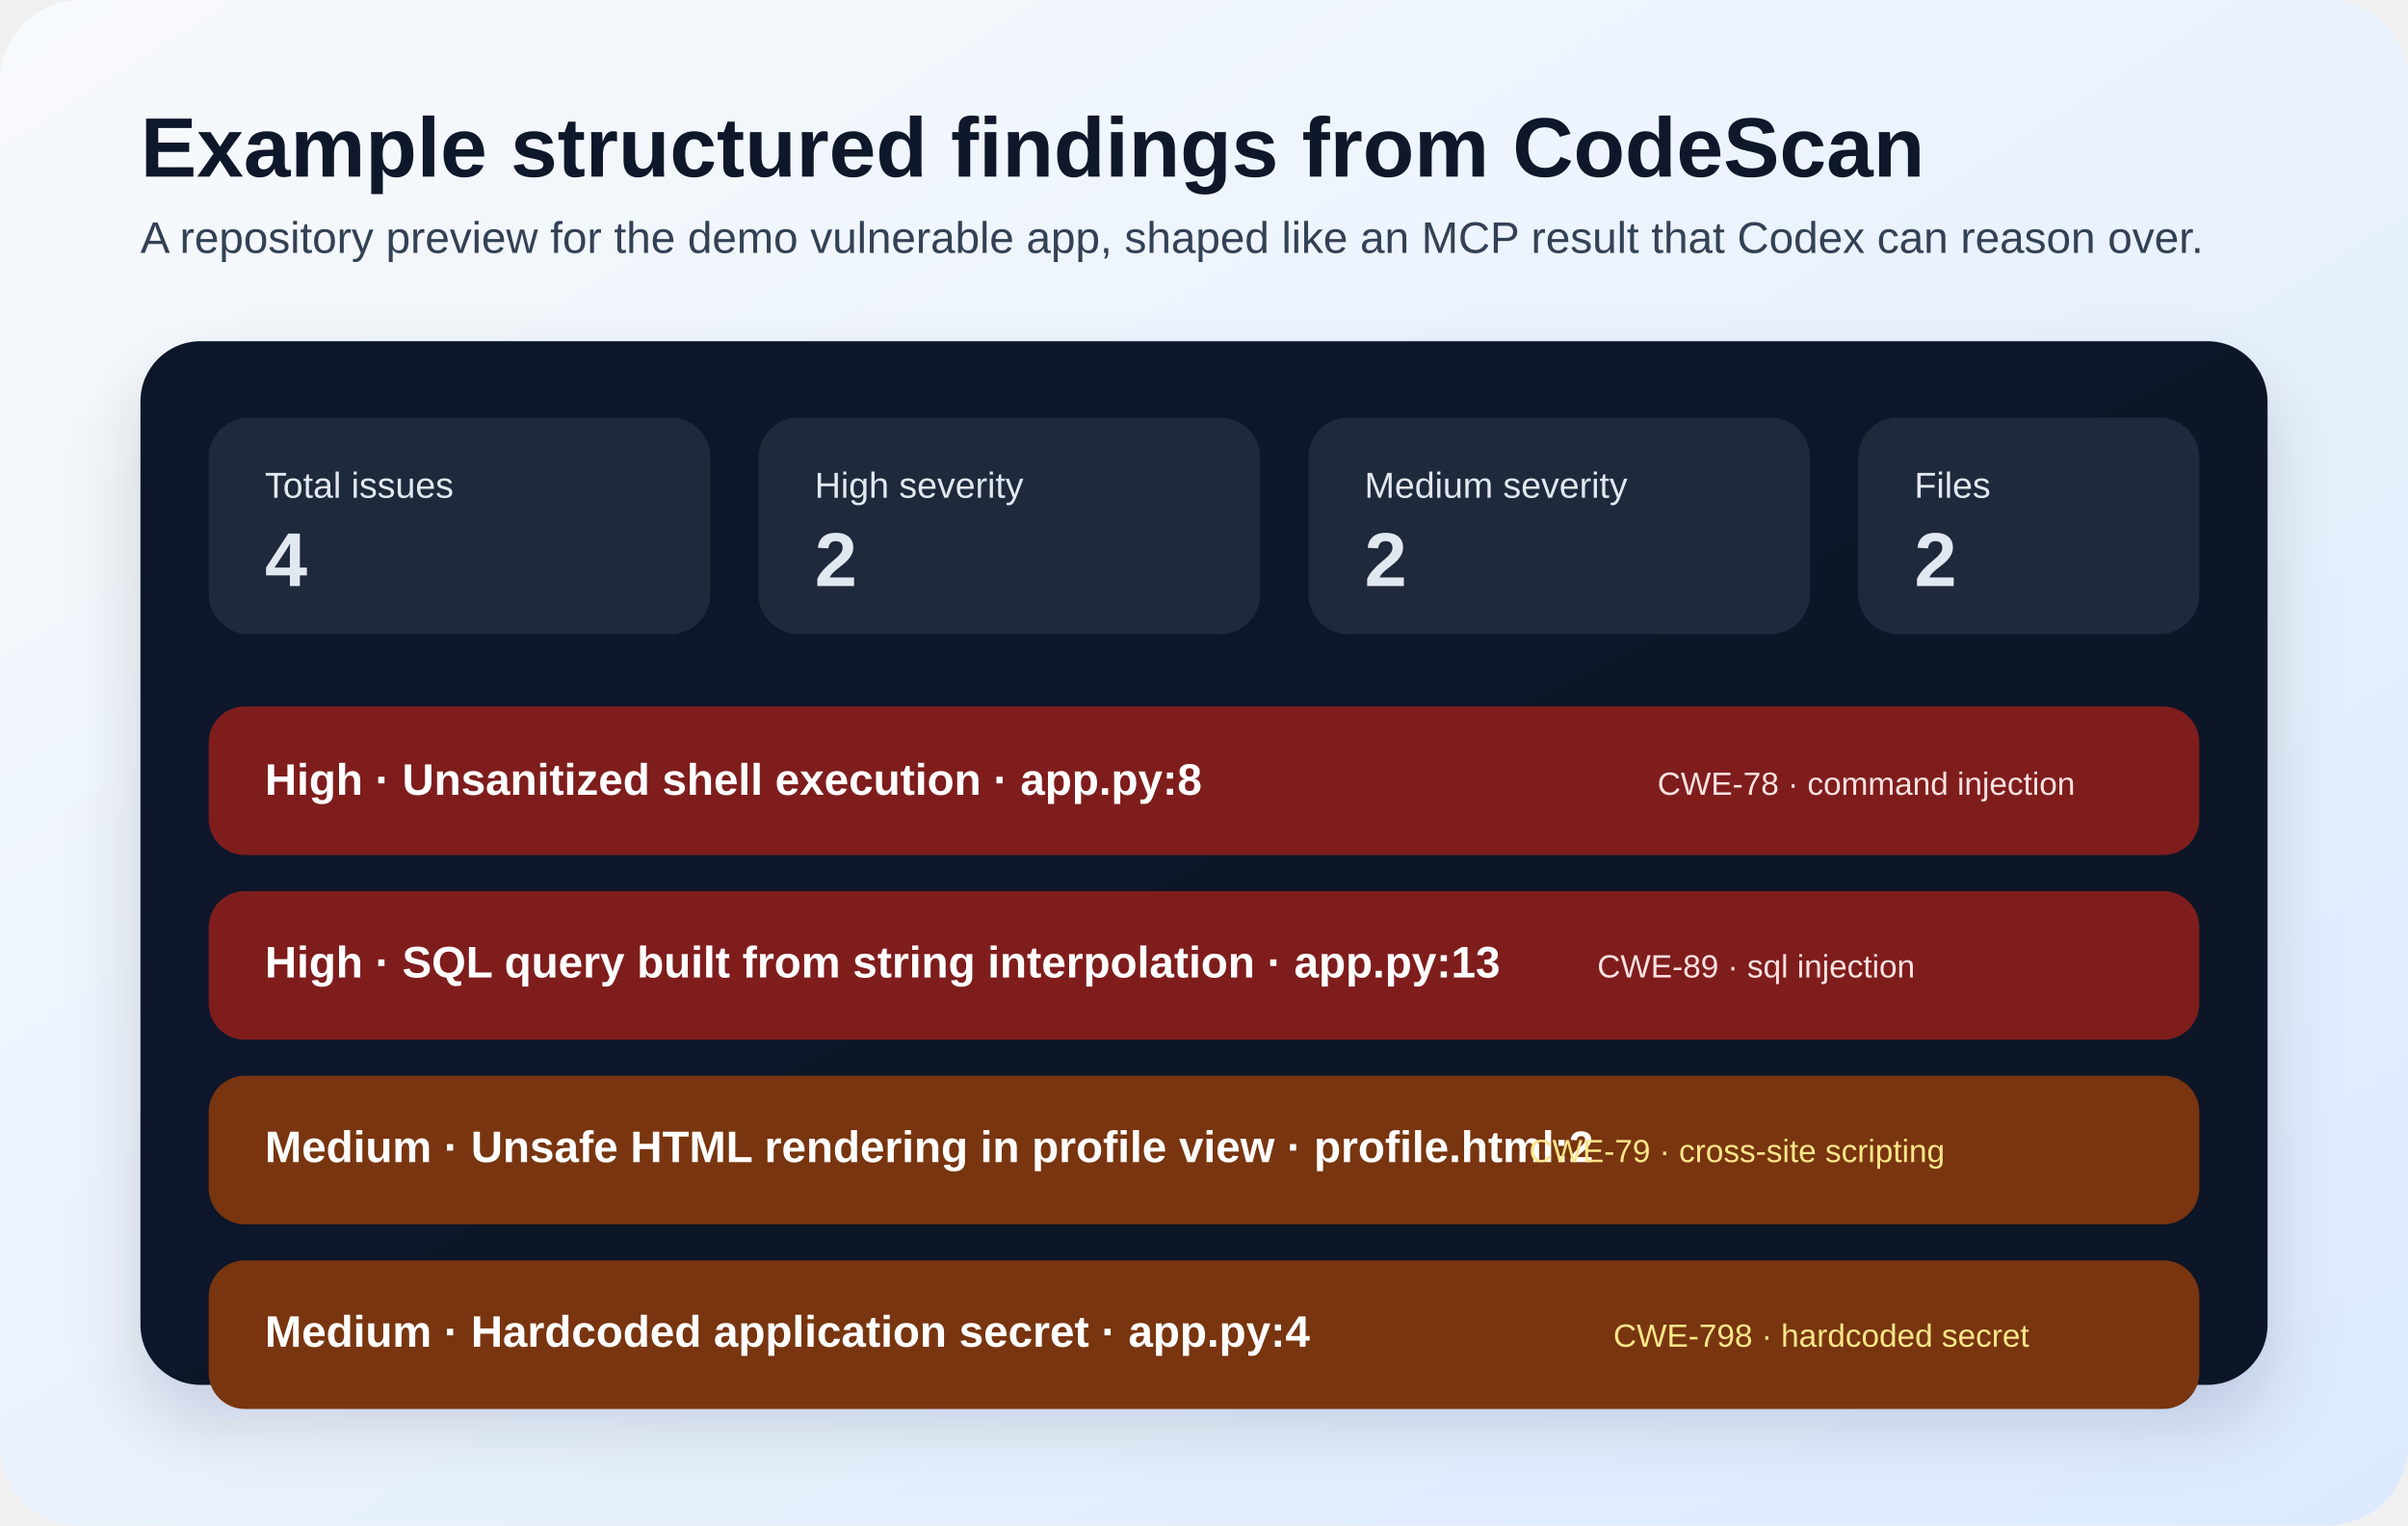
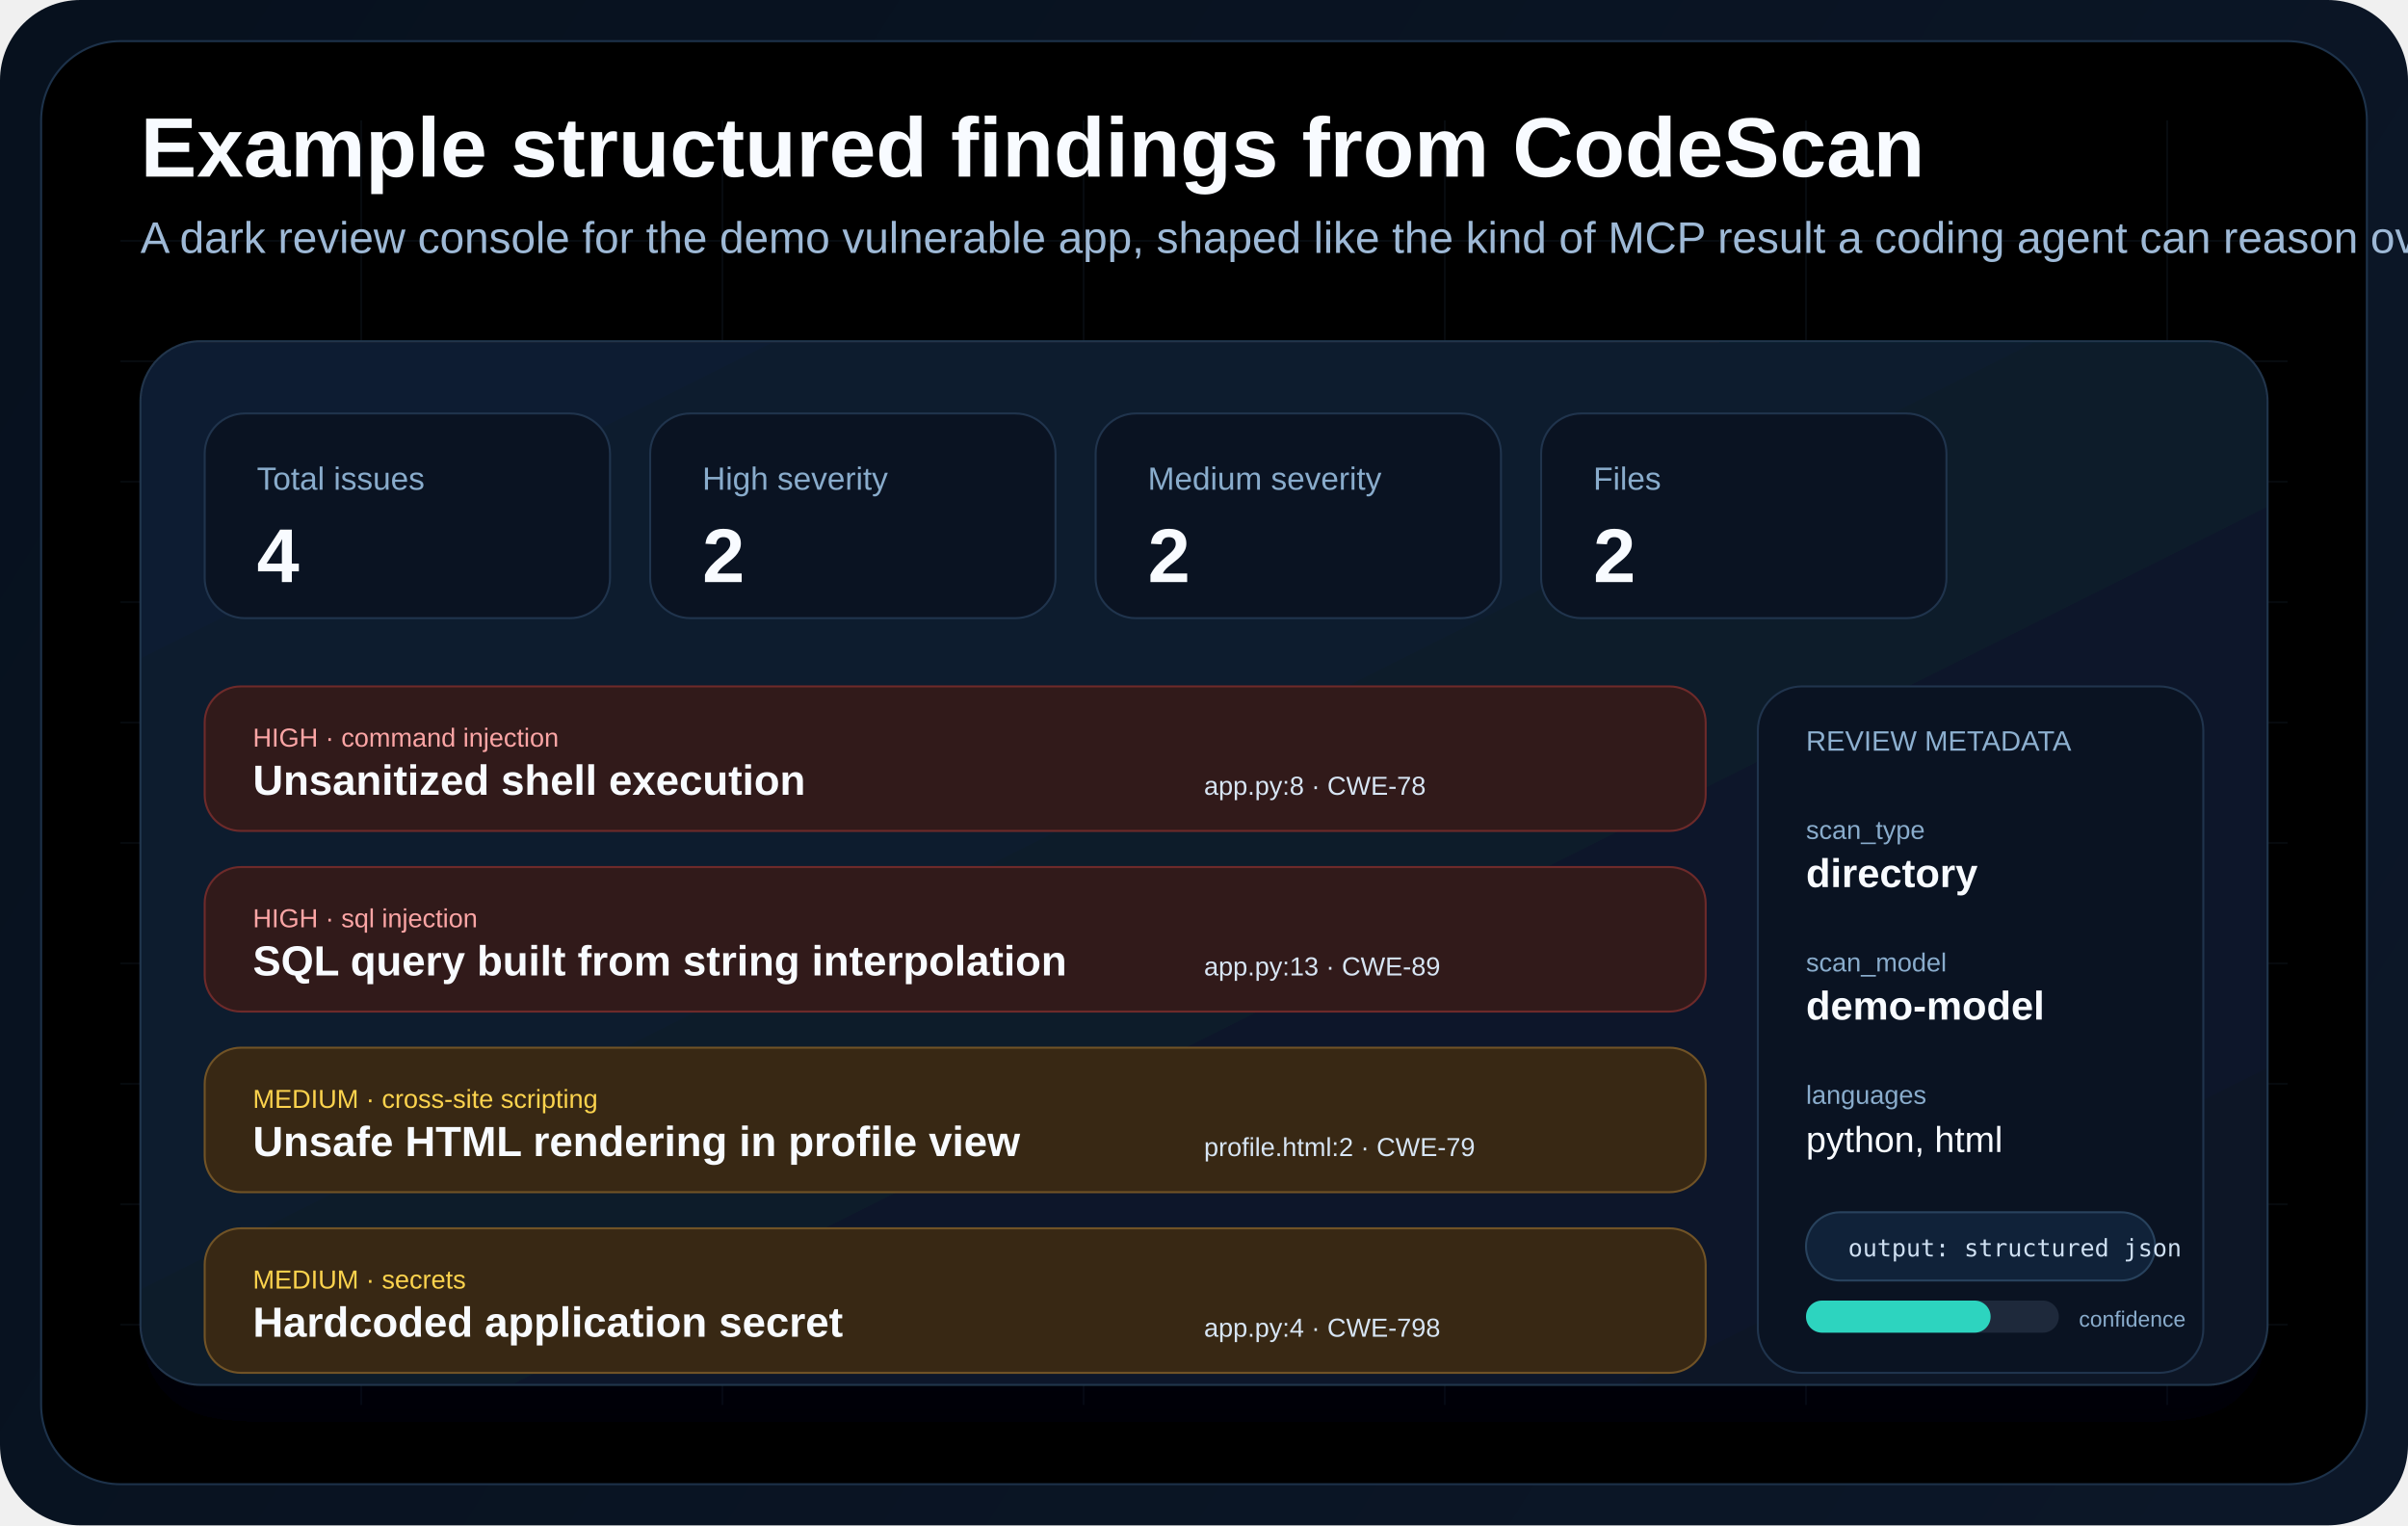
<svg xmlns="http://www.w3.org/2000/svg" viewBox="0 0 1200 760" role="img" aria-labelledby="title desc">
  <defs>
-     <linearGradient id="bg" x1="0%" y1="0%" x2="100%" y2="100%">
-       <stop offset="0%" stop-color="#f8fafc" />
-       <stop offset="100%" stop-color="#dbeafe" />
+     <linearGradient id="bg" x1="40" y1="28" x2="1160" y2="732" gradientUnits="userSpaceOnUse">
+       <stop stop-color="#07111E" />
+       <stop offset="1" stop-color="#0C1728" />
    </linearGradient>
-     <linearGradient id="panel" x1="0%" y1="0%" x2="100%" y2="100%">
-       <stop offset="0%" stop-color="#0f172a" />
-       <stop offset="100%" stop-color="#111827" />
+     <linearGradient id="panel" x1="0" y1="0" x2="1" y2="1">
+       <stop stop-color="#0F1D31" />
+       <stop offset="1" stop-color="#0B1727" />
    </linearGradient>
-     <filter id="shadow" x="-20%" y="-20%" width="140%" height="140%">
-       <feDropShadow dx="0" dy="18" stdDeviation="18" flood-color="#0f172a" flood-opacity="0.15" />
+     <filter id="shadow" x="-20%" y="-20%" width="140%" height="160%">
+       <feDropShadow dx="0" dy="18" stdDeviation="20" flood-color="#020817" flood-opacity="0.32" />
    </filter>
  </defs>
  <rect width="1200" height="760" rx="40" fill="url(#bg)" />
-   <text x="70" y="88" font-family="'Segoe UI', Arial, sans-serif" font-size="42" font-weight="700" fill="#0f172a">
+   <rect x="20.5" y="20.5" width="1159" height="719" rx="39.5" stroke="#1D324A" />
+   <g opacity="0.14">
+     <path d="M60 120H1140" stroke="#35506D" />
+     <path d="M60 180H1140" stroke="#35506D" />
+     <path d="M60 240H1140" stroke="#35506D" />
+     <path d="M60 300H1140" stroke="#35506D" />
+     <path d="M60 360H1140" stroke="#35506D" />
+     <path d="M60 420H1140" stroke="#35506D" />
+     <path d="M60 480H1140" stroke="#35506D" />
+     <path d="M60 540H1140" stroke="#35506D" />
+     <path d="M60 600H1140" stroke="#35506D" />
+     <path d="M60 660H1140" stroke="#35506D" />
+     <path d="M180 60V700" stroke="#35506D" />
+     <path d="M360 60V700" stroke="#35506D" />
+     <path d="M540 60V700" stroke="#35506D" />
+     <path d="M720 60V700" stroke="#35506D" />
+     <path d="M900 60V700" stroke="#35506D" />
+     <path d="M1080 60V700" stroke="#35506D" />
+   </g>
+   <text x="70" y="88" font-family="'Segoe UI', Arial, sans-serif" font-size="42" font-weight="700" fill="#F8FBFF">
    Example structured findings from CodeScan
  </text>
-   <text x="70" y="126" font-family="'Segoe UI', Arial, sans-serif" font-size="22" fill="#334155">
-     A repository preview for the demo vulnerable app, shaped like an MCP result that Codex can reason over.
+   <text x="70" y="126" font-family="'Segoe UI', Arial, sans-serif" font-size="22" fill="#9EB9D6">
+     A dark review console for the demo vulnerable app, shaped like the kind of MCP result a coding agent can reason over.
  </text>
  <g filter="url(#shadow)">
-     <rect x="70" y="170" width="1060" height="520" rx="30" fill="url(#panel)" />
-   </g>
-   <rect x="104" y="208" width="250" height="108" rx="20" fill="#1e293b" />
-   <rect x="378" y="208" width="250" height="108" rx="20" fill="#1e293b" />
-   <rect x="652" y="208" width="250" height="108" rx="20" fill="#1e293b" />
-   <rect x="926" y="208" width="170" height="108" rx="20" fill="#1e293b" />
-   <g font-family="'Segoe UI', Arial, sans-serif" fill="#e2e8f0">
-     <text x="132" y="248" font-size="18">Total issues</text>
-     <text x="132" y="292" font-size="38" font-weight="700">4</text>
-     <text x="406" y="248" font-size="18">High severity</text>
-     <text x="406" y="292" font-size="38" font-weight="700">2</text>
-     <text x="680" y="248" font-size="18">Medium severity</text>
-     <text x="680" y="292" font-size="38" font-weight="700">2</text>
-     <text x="954" y="248" font-size="18">Files</text>
-     <text x="954" y="292" font-size="38" font-weight="700">2</text>
+     <rect x="70" y="170" width="1060" height="520" rx="30" fill="url(#panel)" stroke="#21354C" />
  </g>
  <g font-family="'Segoe UI', Arial, sans-serif">
-     <rect x="104" y="352" width="992" height="74" rx="18" fill="#7f1d1d" />
-     <rect x="104" y="444" width="992" height="74" rx="18" fill="#7f1d1d" />
-     <rect x="104" y="536" width="992" height="74" rx="18" fill="#78350f" />
-     <rect x="104" y="628" width="992" height="74" rx="18" fill="#78350f" />
-     <text x="132" y="396" font-size="22" font-weight="700" fill="#ffffff">High · Unsanitized shell execution · app.py:8</text>
-     <text x="132" y="487" font-size="22" font-weight="700" fill="#ffffff">High · SQL query built from string interpolation · app.py:13</text>
-     <text x="132" y="579" font-size="22" font-weight="700" fill="#ffffff">Medium · Unsafe HTML rendering in profile view · profile.html:2</text>
-     <text x="132" y="671" font-size="22" font-weight="700" fill="#ffffff">Medium · Hardcoded application secret · app.py:4</text>
-     <text x="826" y="396" font-size="16" fill="#fee2e2">CWE-78 · command injection</text>
-     <text x="796" y="487" font-size="16" fill="#fee2e2">CWE-89 · sql injection</text>
-     <text x="762" y="579" font-size="16" fill="#fde68a">CWE-79 · cross-site scripting</text>
-     <text x="804" y="671" font-size="16" fill="#fde68a">CWE-798 · hardcoded secret</text>
+     <rect x="102" y="206" width="202" height="102" rx="20" fill="#0A1322" stroke="#20344D" />
+     <rect x="324" y="206" width="202" height="102" rx="20" fill="#0A1322" stroke="#20344D" />
+     <rect x="546" y="206" width="202" height="102" rx="20" fill="#0A1322" stroke="#20344D" />
+     <rect x="768" y="206" width="202" height="102" rx="20" fill="#0A1322" stroke="#20344D" />
+     <text x="128" y="244" font-size="16" fill="#89ACCC">Total issues</text>
+     <text x="128" y="290" font-size="38" font-weight="700" fill="#F8FBFF">4</text>
+     <text x="350" y="244" font-size="16" fill="#89ACCC">High severity</text>
+     <text x="350" y="290" font-size="38" font-weight="700" fill="#F8FBFF">2</text>
+     <text x="572" y="244" font-size="16" fill="#89ACCC">Medium severity</text>
+     <text x="572" y="290" font-size="38" font-weight="700" fill="#F8FBFF">2</text>
+     <text x="794" y="244" font-size="16" fill="#89ACCC">Files</text>
+     <text x="794" y="290" font-size="38" font-weight="700" fill="#F8FBFF">2</text>
+   </g>
+   <g font-family="'Segoe UI', Arial, sans-serif">
+     <rect x="102" y="342" width="748" height="72" rx="18" fill="#311A1A" stroke="#6E2A2A" />
+     <rect x="102" y="432" width="748" height="72" rx="18" fill="#311A1A" stroke="#6E2A2A" />
+     <rect x="102" y="522" width="748" height="72" rx="18" fill="#382814" stroke="#715326" />
+     <rect x="102" y="612" width="748" height="72" rx="18" fill="#382814" stroke="#715326" />
+     <text x="126" y="372" font-size="13" fill="#FCA5A5">HIGH · command injection</text>
+     <text x="126" y="396" font-size="21" font-weight="700" fill="#F8FBFF">Unsanitized shell execution</text>
+     <text x="600" y="396" font-size="13" fill="#D7E5F4">app.py:8 · CWE-78</text>
+     <text x="126" y="462" font-size="13" fill="#FCA5A5">HIGH · sql injection</text>
+     <text x="126" y="486" font-size="21" font-weight="700" fill="#F8FBFF">SQL query built from string interpolation</text>
+     <text x="600" y="486" font-size="13" fill="#D7E5F4">app.py:13 · CWE-89</text>
+     <text x="126" y="552" font-size="13" fill="#FCD34D">MEDIUM · cross-site scripting</text>
+     <text x="126" y="576" font-size="21" font-weight="700" fill="#F8FBFF">Unsafe HTML rendering in profile view</text>
+     <text x="600" y="576" font-size="13" fill="#D7E5F4">profile.html:2 · CWE-79</text>
+     <text x="126" y="642" font-size="13" fill="#FCD34D">MEDIUM · secrets</text>
+     <text x="126" y="666" font-size="21" font-weight="700" fill="#F8FBFF">Hardcoded application secret</text>
+     <text x="600" y="666" font-size="13" fill="#D7E5F4">app.py:4 · CWE-798</text>
+   </g>
+   <g font-family="'Segoe UI', Arial, sans-serif">
+     <rect x="876" y="342" width="222" height="342" rx="22" fill="#0A1322" stroke="#20344D" />
+     <text x="900" y="374" font-size="14" fill="#8DB0D0">REVIEW METADATA</text>
+     <text x="900" y="418" font-size="13" fill="#89ACCC">scan_type</text>
+     <text x="900" y="442" font-size="20" font-weight="700" fill="#F8FBFF">directory</text>
+     <text x="900" y="484" font-size="13" fill="#89ACCC">scan_model</text>
+     <text x="900" y="508" font-size="20" font-weight="700" fill="#F8FBFF">demo-model</text>
+     <text x="900" y="550" font-size="13" fill="#89ACCC">languages</text>
+     <text x="900" y="574" font-size="18" fill="#F8FBFF">python, html</text>
+     <rect x="900" y="604" width="174" height="34" rx="17" fill="#102239" stroke="#28425D" />
+     <text x="921" y="626" font-family="'Cascadia Code', Consolas, monospace" font-size="12" fill="#CFE0F2">output: structured json</text>
+     <rect x="900" y="648" width="126" height="16" rx="8" fill="#1E293B" />
+     <rect x="900" y="648" width="92" height="16" rx="8" fill="#2DD4BF" />
+     <text x="1036" y="661" font-size="11" fill="#89ACCC">confidence</text>
  </g>
</svg>
